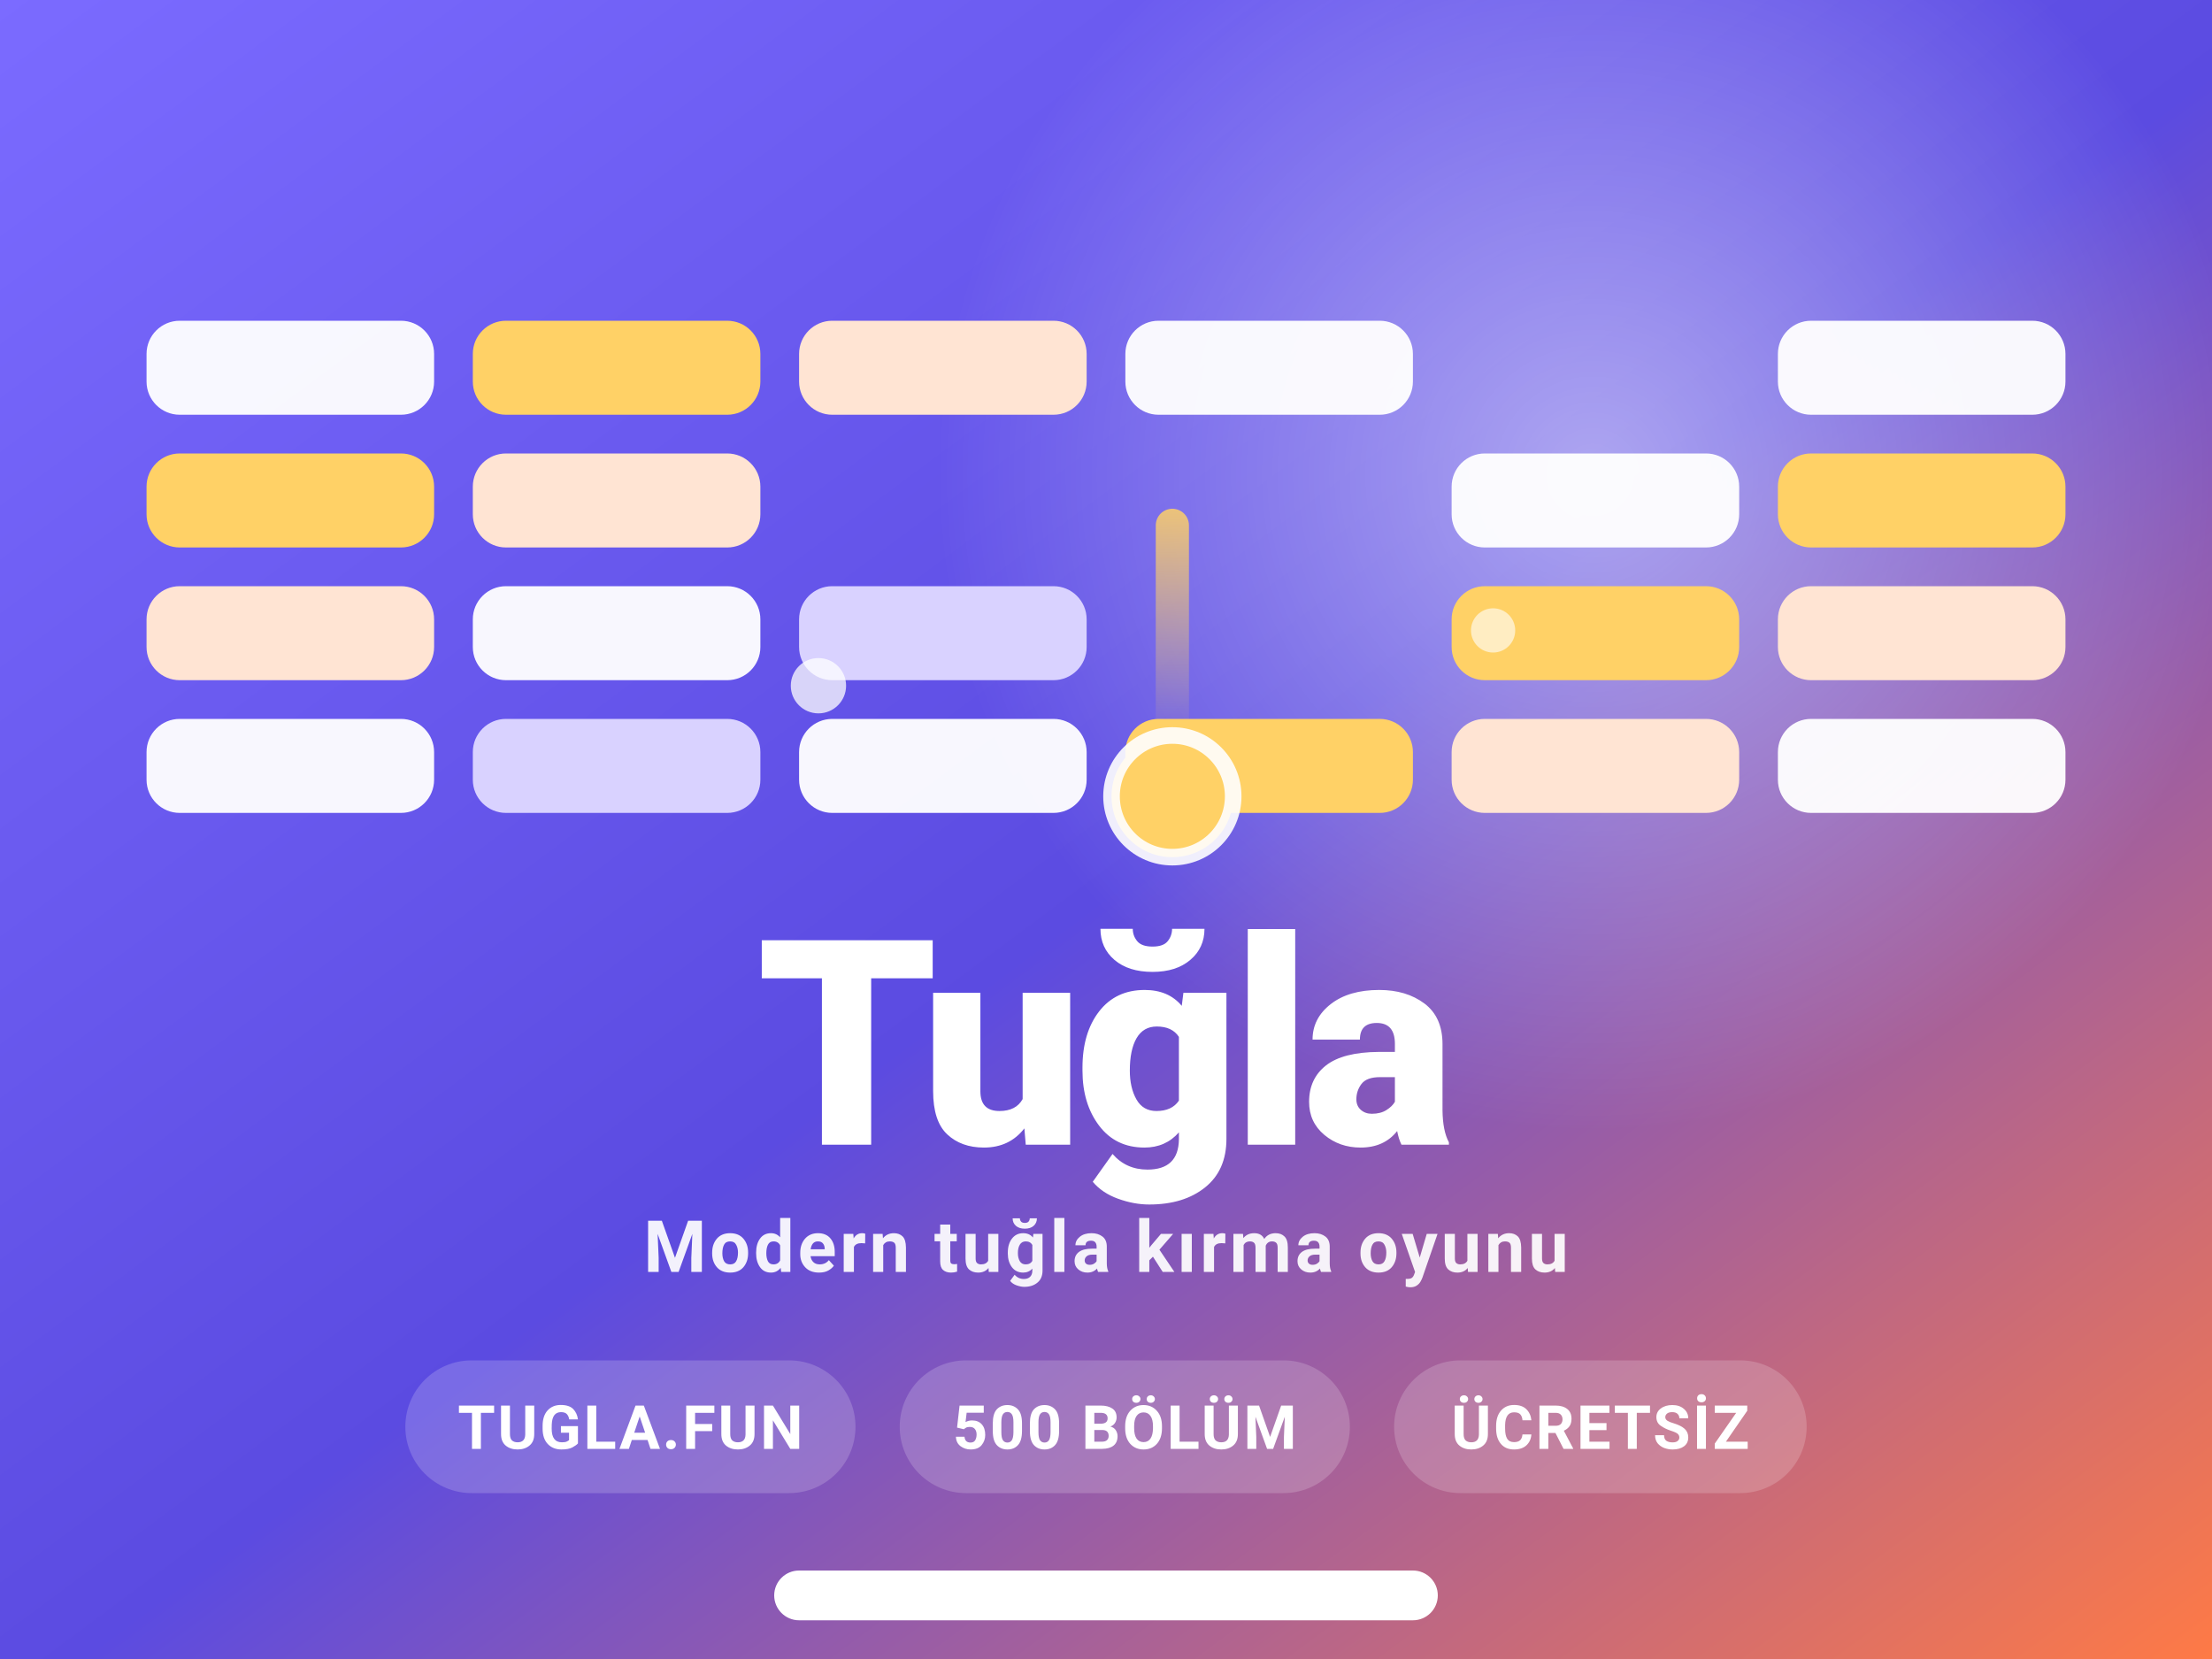
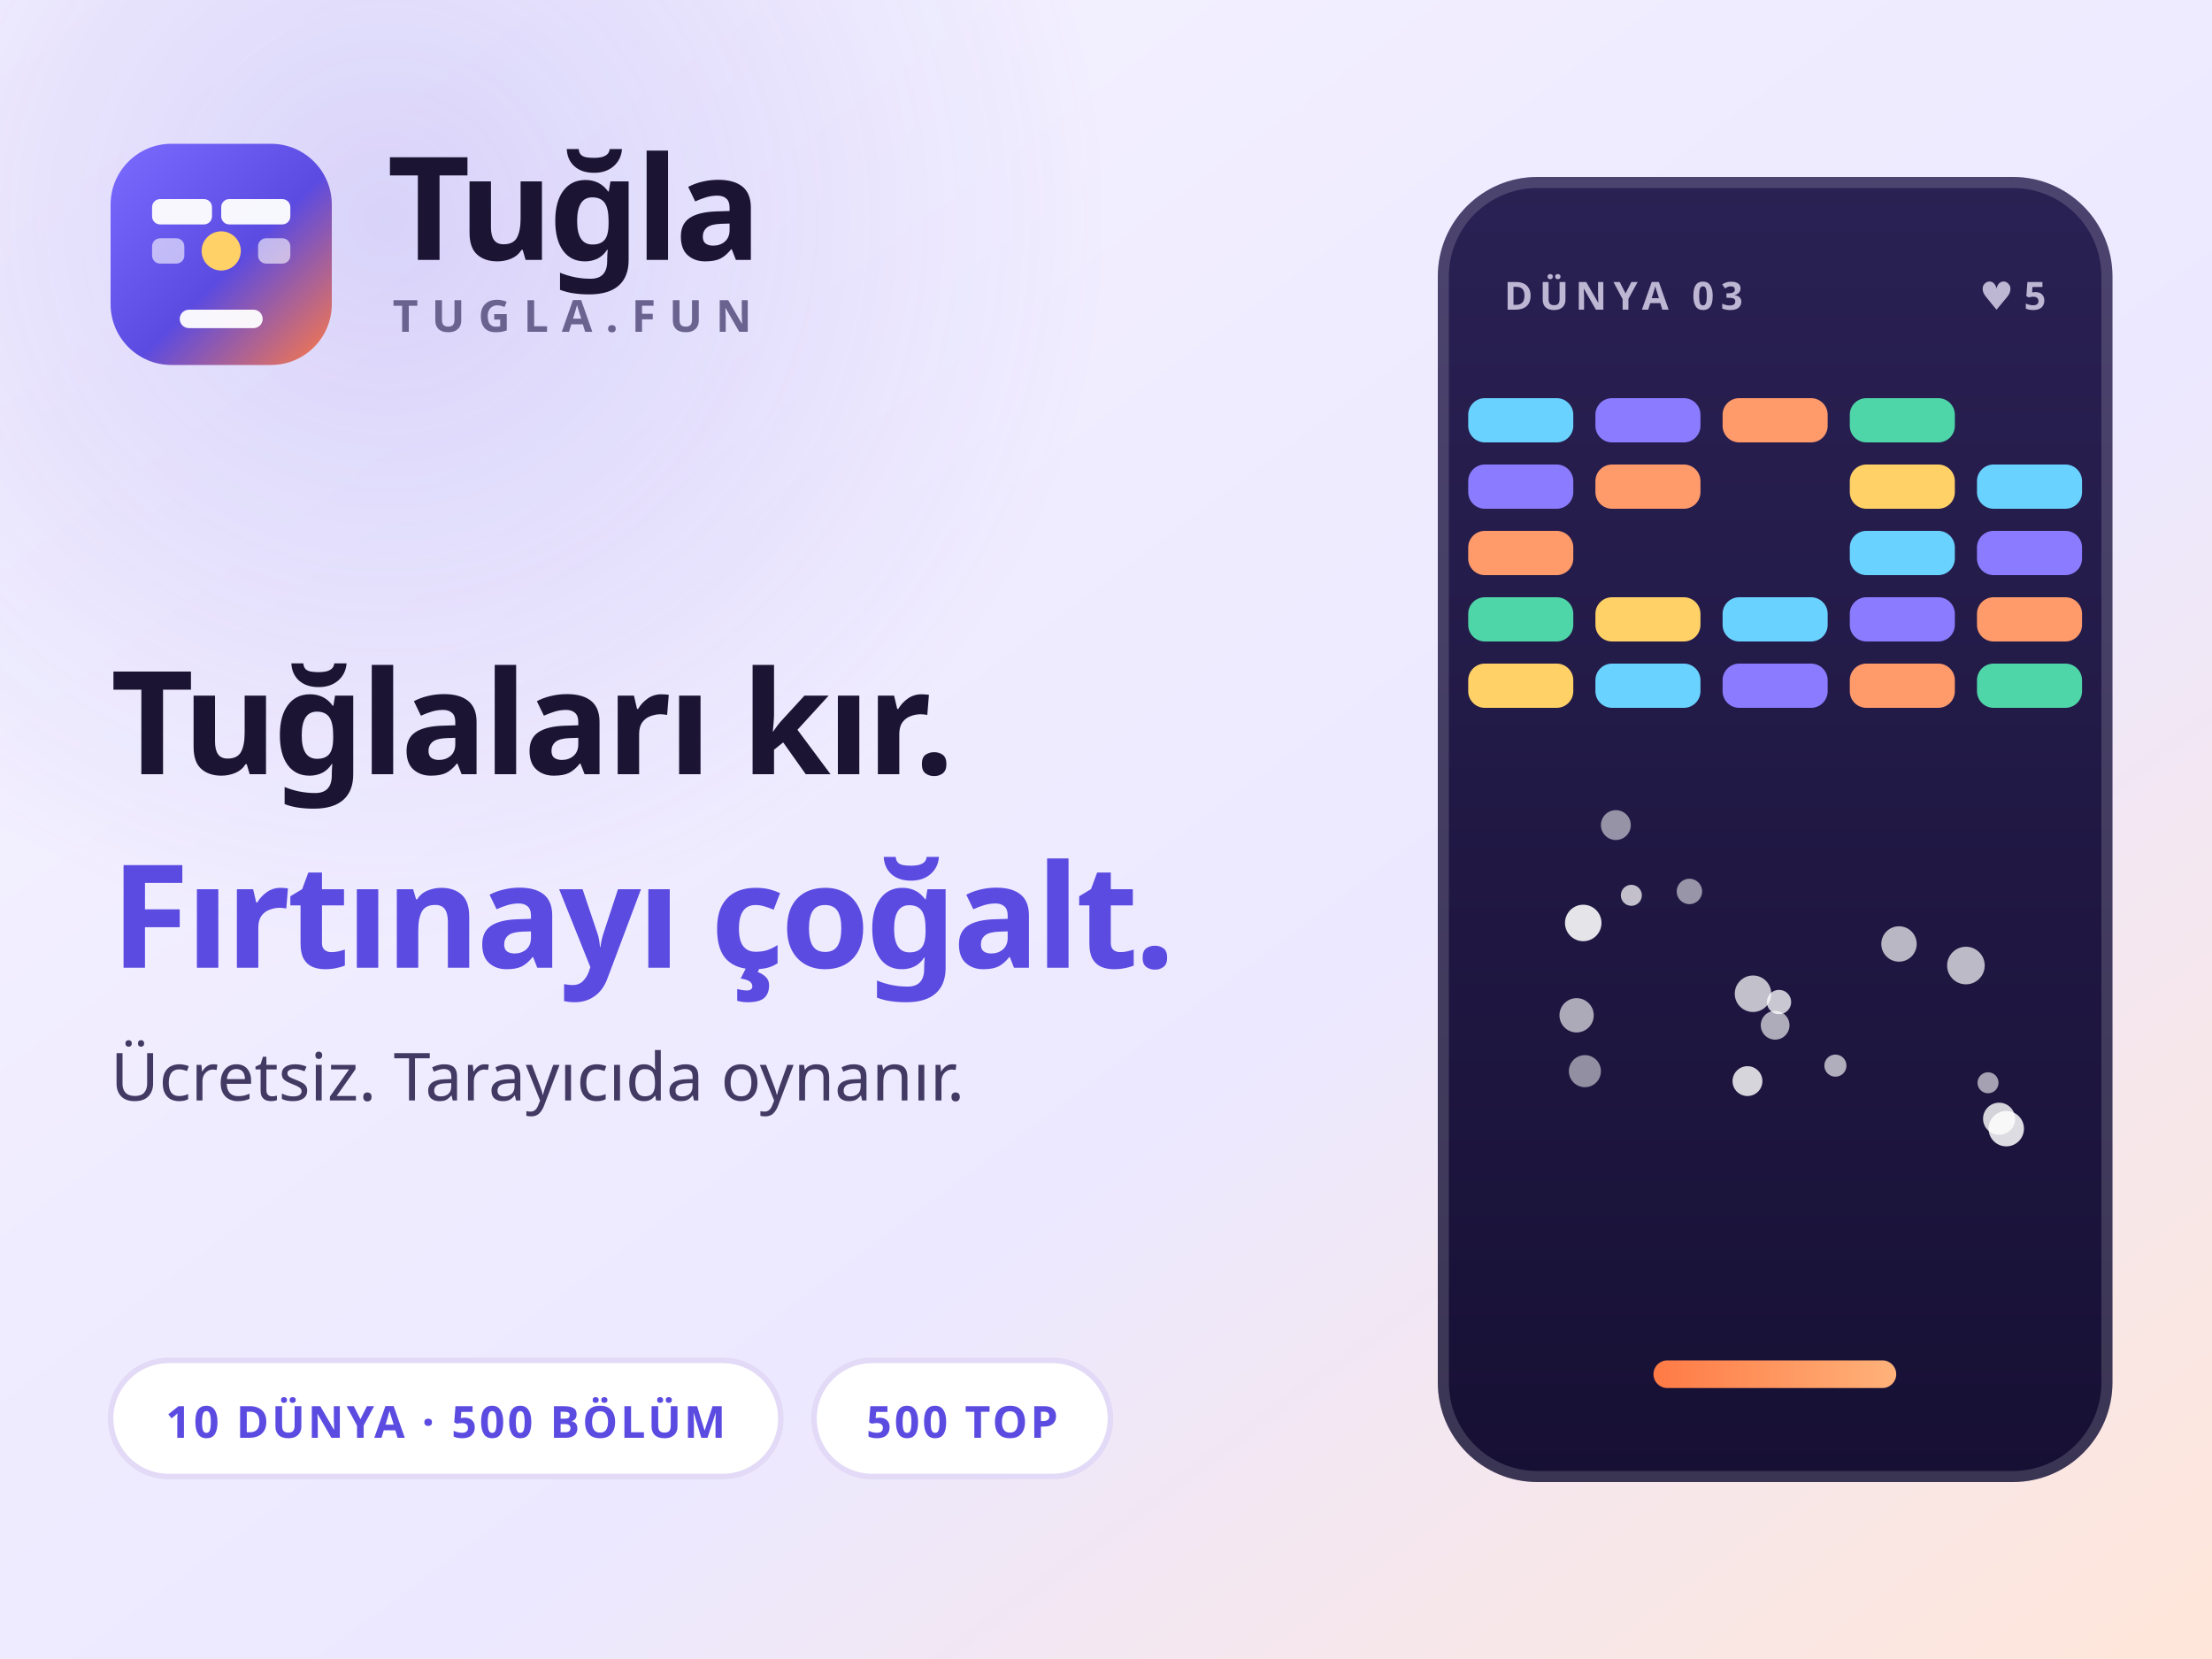
<svg xmlns="http://www.w3.org/2000/svg" viewBox="0 0 400 300" width="400" height="300" role="img" aria-label="Tuğla — modern tuğla kırma oyunu">
  <defs>
-     <linearGradient id="bg" x1="0" y1="0" x2="1" y2="1">
+     <linearGradient id="paper" x1="0" y1="0" x2="1" y2="1">
+       <stop offset="0" stop-color="#f7f4ff" />
+       <stop offset="0.6" stop-color="#ece8ff" />
+       <stop offset="1" stop-color="#ffe6d9" />
+     </linearGradient>
+     <linearGradient id="mark" x1="0" y1="0" x2="1" y2="1">
      <stop offset="0" stop-color="#7b6bff" />
-       <stop offset="0.52" stop-color="#5b4be1" />
+       <stop offset="0.55" stop-color="#5b4be1" />
      <stop offset="1" stop-color="#ff7a45" />
    </linearGradient>
-     <linearGradient id="trail" x1="0" y1="1" x2="0" y2="0">
-       <stop offset="0" stop-color="#ffd166" stop-opacity="0" />
-       <stop offset="1" stop-color="#ffd166" stop-opacity="0.85" />
+     <linearGradient id="stage" x1="0" y1="0" x2="0" y2="1">
+       <stop offset="0" stop-color="#2a2154" />
+       <stop offset="1" stop-color="#171034" />
    </linearGradient>
-     <radialGradient id="spark" cx="0.5" cy="0.5" r="0.5">
-       <stop offset="0" stop-color="#ffffff" stop-opacity="0.5" />
-       <stop offset="1" stop-color="#ffffff" stop-opacity="0" />
+     <linearGradient id="paddle" x1="0" y1="0" x2="1" y2="0">
+       <stop offset="0" stop-color="#ff7a45" />
+       <stop offset="1" stop-color="#ffb27a" />
+     </linearGradient>
+     <radialGradient id="glow" cx="0.5" cy="0.5" r="0.5">
+       <stop offset="0" stop-color="#5b4be1" stop-opacity="0.18" />
+       <stop offset="1" stop-color="#5b4be1" stop-opacity="0" />
    </radialGradient>
  </defs>
-   <rect width="400" height="300" fill="url(#bg)" />
-   <circle cx="288" cy="86" r="118" fill="url(#spark)" />
-   <g>
-     <rect x="26.5" y="58.0" width="52" height="17" rx="6" fill="#ffffff" opacity="0.95" />
-     <rect x="85.5" y="58.0" width="52" height="17" rx="6" fill="#ffd166" opacity="1" />
-     <rect x="144.5" y="58.0" width="52" height="17" rx="6" fill="#ffe4d3" opacity="1" />
-     <rect x="203.5" y="58.0" width="52" height="17" rx="6" fill="#ffffff" opacity="0.95" />
-     <rect x="321.5" y="58.0" width="52" height="17" rx="6" fill="#ffffff" opacity="0.95" />
-     <rect x="26.5" y="82.0" width="52" height="17" rx="6" fill="#ffd166" opacity="1" />
-     <rect x="85.5" y="82.0" width="52" height="17" rx="6" fill="#ffe4d3" opacity="1" />
-     <rect x="262.5" y="82.0" width="52" height="17" rx="6" fill="#ffffff" opacity="0.95" />
-     <rect x="321.5" y="82.0" width="52" height="17" rx="6" fill="#ffd166" opacity="1" />
-     <rect x="26.5" y="106.0" width="52" height="17" rx="6" fill="#ffe4d3" opacity="1" />
-     <rect x="85.5" y="106.0" width="52" height="17" rx="6" fill="#ffffff" opacity="0.95" />
-     <rect x="144.5" y="106.0" width="52" height="17" rx="6" fill="#d9d2ff" opacity="1" />
-     <rect x="262.5" y="106.0" width="52" height="17" rx="6" fill="#ffd166" opacity="1" />
-     <rect x="321.5" y="106.0" width="52" height="17" rx="6" fill="#ffe4d3" opacity="1" />
-     <rect x="26.5" y="130.0" width="52" height="17" rx="6" fill="#ffffff" opacity="0.95" />
-     <rect x="85.5" y="130.0" width="52" height="17" rx="6" fill="#d9d2ff" opacity="1" />
-     <rect x="144.5" y="130.0" width="52" height="17" rx="6" fill="#ffffff" opacity="0.95" />
-     <rect x="203.5" y="130.0" width="52" height="17" rx="6" fill="#ffd166" opacity="1" />
-     <rect x="262.5" y="130.0" width="52" height="17" rx="6" fill="#ffe4d3" opacity="1" />
-     <rect x="321.5" y="130.0" width="52" height="17" rx="6" fill="#ffffff" opacity="0.95" />
+   <rect width="400" height="300" fill="url(#paper)" />
+   <circle cx="70" cy="40" r="130" fill="url(#glow)" />
+   <g transform="translate(20 26)">
+     <rect width="40" height="40" rx="11" fill="url(#mark)" />
+     <g fill="#ffffff" transform="scale(0.4167)">
+       <rect x="18" y="24" width="26" height="11" rx="3.5" opacity="0.95" />
+       <rect x="48" y="24" width="30" height="11" rx="3.5" opacity="0.95" />
+       <rect x="18" y="41" width="14" height="11" rx="3.5" opacity="0.6" />
+       <rect x="64" y="41" width="14" height="11" rx="3.5" opacity="0.6" />
+       <rect x="30" y="72" width="36" height="8" rx="4" opacity="0.95" />
+       <circle cx="48" cy="46.5" r="8.5" fill="#ffd166" />
+     </g>
+     <text x="50" y="21" font-family="ui-sans-serif, system-ui, sans-serif" font-size="26" font-weight="800" letter-spacing="-0.8" fill="#1b1533">Tuğla</text>
+     <text x="51" y="34" font-family="ui-sans-serif, system-ui, sans-serif" font-size="8" font-weight="700" letter-spacing="2.4" fill="#6a6390">TUGLA.FUN</text>
  </g>
-   <rect x="209" y="92" width="6" height="42" rx="3" fill="url(#trail)" />
-   <circle cx="212" cy="144" r="11" fill="#ffd166" />
-   <circle cx="212" cy="144" r="11" fill="none" stroke="#ffffff" stroke-width="3" opacity="0.9" />
-   <circle cx="148" cy="124" r="5" fill="#ffffff" opacity="0.75" />
-   <circle cx="270" cy="114" r="4" fill="#ffffff" opacity="0.6" />
-   <g font-family="ui-sans-serif, system-ui, 'Segoe UI', Roboto, sans-serif">
-     <text x="200.0" y="207" text-anchor="middle" font-size="52" font-weight="800" letter-spacing="-1.5" fill="#ffffff">Tuğla</text>
-     <text x="200.0" y="230" text-anchor="middle" font-size="13" font-weight="600" letter-spacing="0.6" fill="#ffffff" opacity="0.92">Modern tuğla kırma oyunu</text>
-     <g transform="translate(73.3 246)">
-       <rect width="81.4" height="24" rx="12.0" fill="#ffffff" opacity="0.18" />
-       <text x="40.7" y="16" text-anchor="middle" fill="#ffffff" font-size="11" font-weight="700" letter-spacing="0.4">TUGLA.FUN</text>
+   <g font-family="ui-sans-serif, system-ui, sans-serif">
+     <text x="20" y="140" font-size="26" font-weight="800" letter-spacing="-0.7" fill="#1b1533">Tuğlaları kır.</text>
+     <text x="20" y="175" font-size="26" font-weight="800" letter-spacing="-0.7" fill="#5b4be1">Fırtınayı çoğalt.</text>
+     <text x="20" y="199" font-size="12" fill="#423a63">Ücretsiz. Tarayıcıda oynanır.</text>
+     <g transform="translate(20.0 246)">
+       <rect width="121.2" height="21" rx="10.5" fill="#ffffff" stroke="#e2daf6" />
+       <text x="60.6" y="14" text-anchor="middle" font-size="8" font-weight="700" letter-spacing="0.5" fill="#5b4be1">10 DÜNYA · 500 BÖLÜM</text>
    </g>
-     <g transform="translate(162.7 246)">
-       <rect width="81.4" height="24" rx="12.0" fill="#ffffff" opacity="0.18" />
-       <text x="40.7" y="16" text-anchor="middle" fill="#ffffff" font-size="11" font-weight="700" letter-spacing="0.4">500 BÖLÜM</text>
-     </g>
-     <g transform="translate(252.1 246)">
-       <rect width="74.6" height="24" rx="12.0" fill="#ffffff" opacity="0.18" />
-       <text x="37.3" y="16" text-anchor="middle" fill="#ffffff" font-size="11" font-weight="700" letter-spacing="0.4">ÜCRETSİZ</text>
+     <g transform="translate(147.2 246)">
+       <rect width="53.6" height="21" rx="10.5" fill="#ffffff" stroke="#e2daf6" />
+       <text x="26.8" y="14" text-anchor="middle" font-size="8" font-weight="700" letter-spacing="0.5" fill="#5b4be1">500 TOP</text>
    </g>
  </g>
-   <rect x="140" y="284" width="120" height="9" rx="4.5" fill="#ffffff" />
+   <g>
+     <rect x="260.0" y="32.0" width="122" height="236" rx="18" fill="url(#stage)" />
+     <rect x="261.0" y="33.0" width="120" height="234" rx="17" fill="none" stroke="#ffffff" stroke-opacity="0.16" stroke-width="2" />
+     <text x="272.0" y="56.0" font-family="ui-sans-serif, system-ui, sans-serif" font-size="7" font-weight="700" letter-spacing="1.2" fill="#efe9ff" opacity="0.75">DÜNYA 03</text>
+     <text x="370.0" y="56.0" text-anchor="end" font-family="ui-sans-serif, system-ui, sans-serif" font-size="7" font-weight="700" fill="#efe9ff" opacity="0.75">♥ 5</text>
+     <rect x="265.5" y="72.0" width="19" height="8" rx="3" fill="#6ad2ff" />
+     <rect x="288.5" y="72.0" width="19" height="8" rx="3" fill="#8b7bff" />
+     <rect x="311.5" y="72.0" width="19" height="8" rx="3" fill="#ff9a6b" />
+     <rect x="334.5" y="72.0" width="19" height="8" rx="3" fill="#4fd6a8" />
+     <rect x="265.5" y="84.0" width="19" height="8" rx="3" fill="#8b7bff" />
+     <rect x="288.5" y="84.0" width="19" height="8" rx="3" fill="#ff9a6b" />
+     <rect x="334.5" y="84.0" width="19" height="8" rx="3" fill="#ffd166" />
+     <rect x="357.5" y="84.0" width="19" height="8" rx="3" fill="#6ad2ff" />
+     <rect x="265.5" y="96.0" width="19" height="8" rx="3" fill="#ff9a6b" />
+     <rect x="334.5" y="96.0" width="19" height="8" rx="3" fill="#6ad2ff" />
+     <rect x="357.5" y="96.0" width="19" height="8" rx="3" fill="#8b7bff" />
+     <rect x="265.5" y="108.0" width="19" height="8" rx="3" fill="#4fd6a8" />
+     <rect x="288.5" y="108.0" width="19" height="8" rx="3" fill="#ffd166" />
+     <rect x="311.5" y="108.0" width="19" height="8" rx="3" fill="#6ad2ff" />
+     <rect x="334.5" y="108.0" width="19" height="8" rx="3" fill="#8b7bff" />
+     <rect x="357.5" y="108.0" width="19" height="8" rx="3" fill="#ff9a6b" />
+     <rect x="265.5" y="120.0" width="19" height="8" rx="3" fill="#ffd166" />
+     <rect x="288.5" y="120.0" width="19" height="8" rx="3" fill="#6ad2ff" />
+     <rect x="311.5" y="120.0" width="19" height="8" rx="3" fill="#8b7bff" />
+     <rect x="334.5" y="120.0" width="19" height="8" rx="3" fill="#ff9a6b" />
+     <rect x="357.5" y="120.0" width="19" height="8" rx="3" fill="#4fd6a8" />
+     <circle cx="317.0" cy="179.7" r="3.3" fill="#ffffff" opacity="0.73" />
+     <circle cx="321.7" cy="181.2" r="2.2" fill="#ffffff" opacity="0.76" />
+     <circle cx="331.9" cy="192.7" r="2.0" fill="#ffffff" opacity="0.65" />
+     <circle cx="286.6" cy="193.7" r="2.9" fill="#ffffff" opacity="0.52" />
+     <circle cx="361.5" cy="202.3" r="2.9" fill="#ffffff" opacity="0.81" />
+     <circle cx="292.2" cy="149.2" r="2.7" fill="#ffffff" opacity="0.53" />
+     <circle cx="295.0" cy="161.9" r="1.9" fill="#ffffff" opacity="0.73" />
+     <circle cx="316.0" cy="195.5" r="2.7" fill="#ffffff" opacity="0.82" />
+     <circle cx="321.0" cy="185.4" r="2.6" fill="#ffffff" opacity="0.64" />
+     <circle cx="362.8" cy="204.1" r="3.2" fill="#ffffff" opacity="0.85" />
+     <circle cx="305.5" cy="161.2" r="2.3" fill="#ffffff" opacity="0.54" />
+     <circle cx="343.4" cy="170.7" r="3.2" fill="#ffffff" opacity="0.69" />
+     <circle cx="359.5" cy="195.8" r="1.9" fill="#ffffff" opacity="0.60" />
+     <circle cx="355.5" cy="174.6" r="3.4" fill="#ffffff" opacity="0.70" />
+     <circle cx="285.1" cy="183.6" r="3.1" fill="#ffffff" opacity="0.63" />
+     <circle cx="286.3" cy="166.9" r="3.3" fill="#ffffff" opacity="0.88" />
+     <rect x="299.0" y="246.0" width="43.9" height="5" rx="2.5" fill="url(#paddle)" />
+   </g>
</svg>
